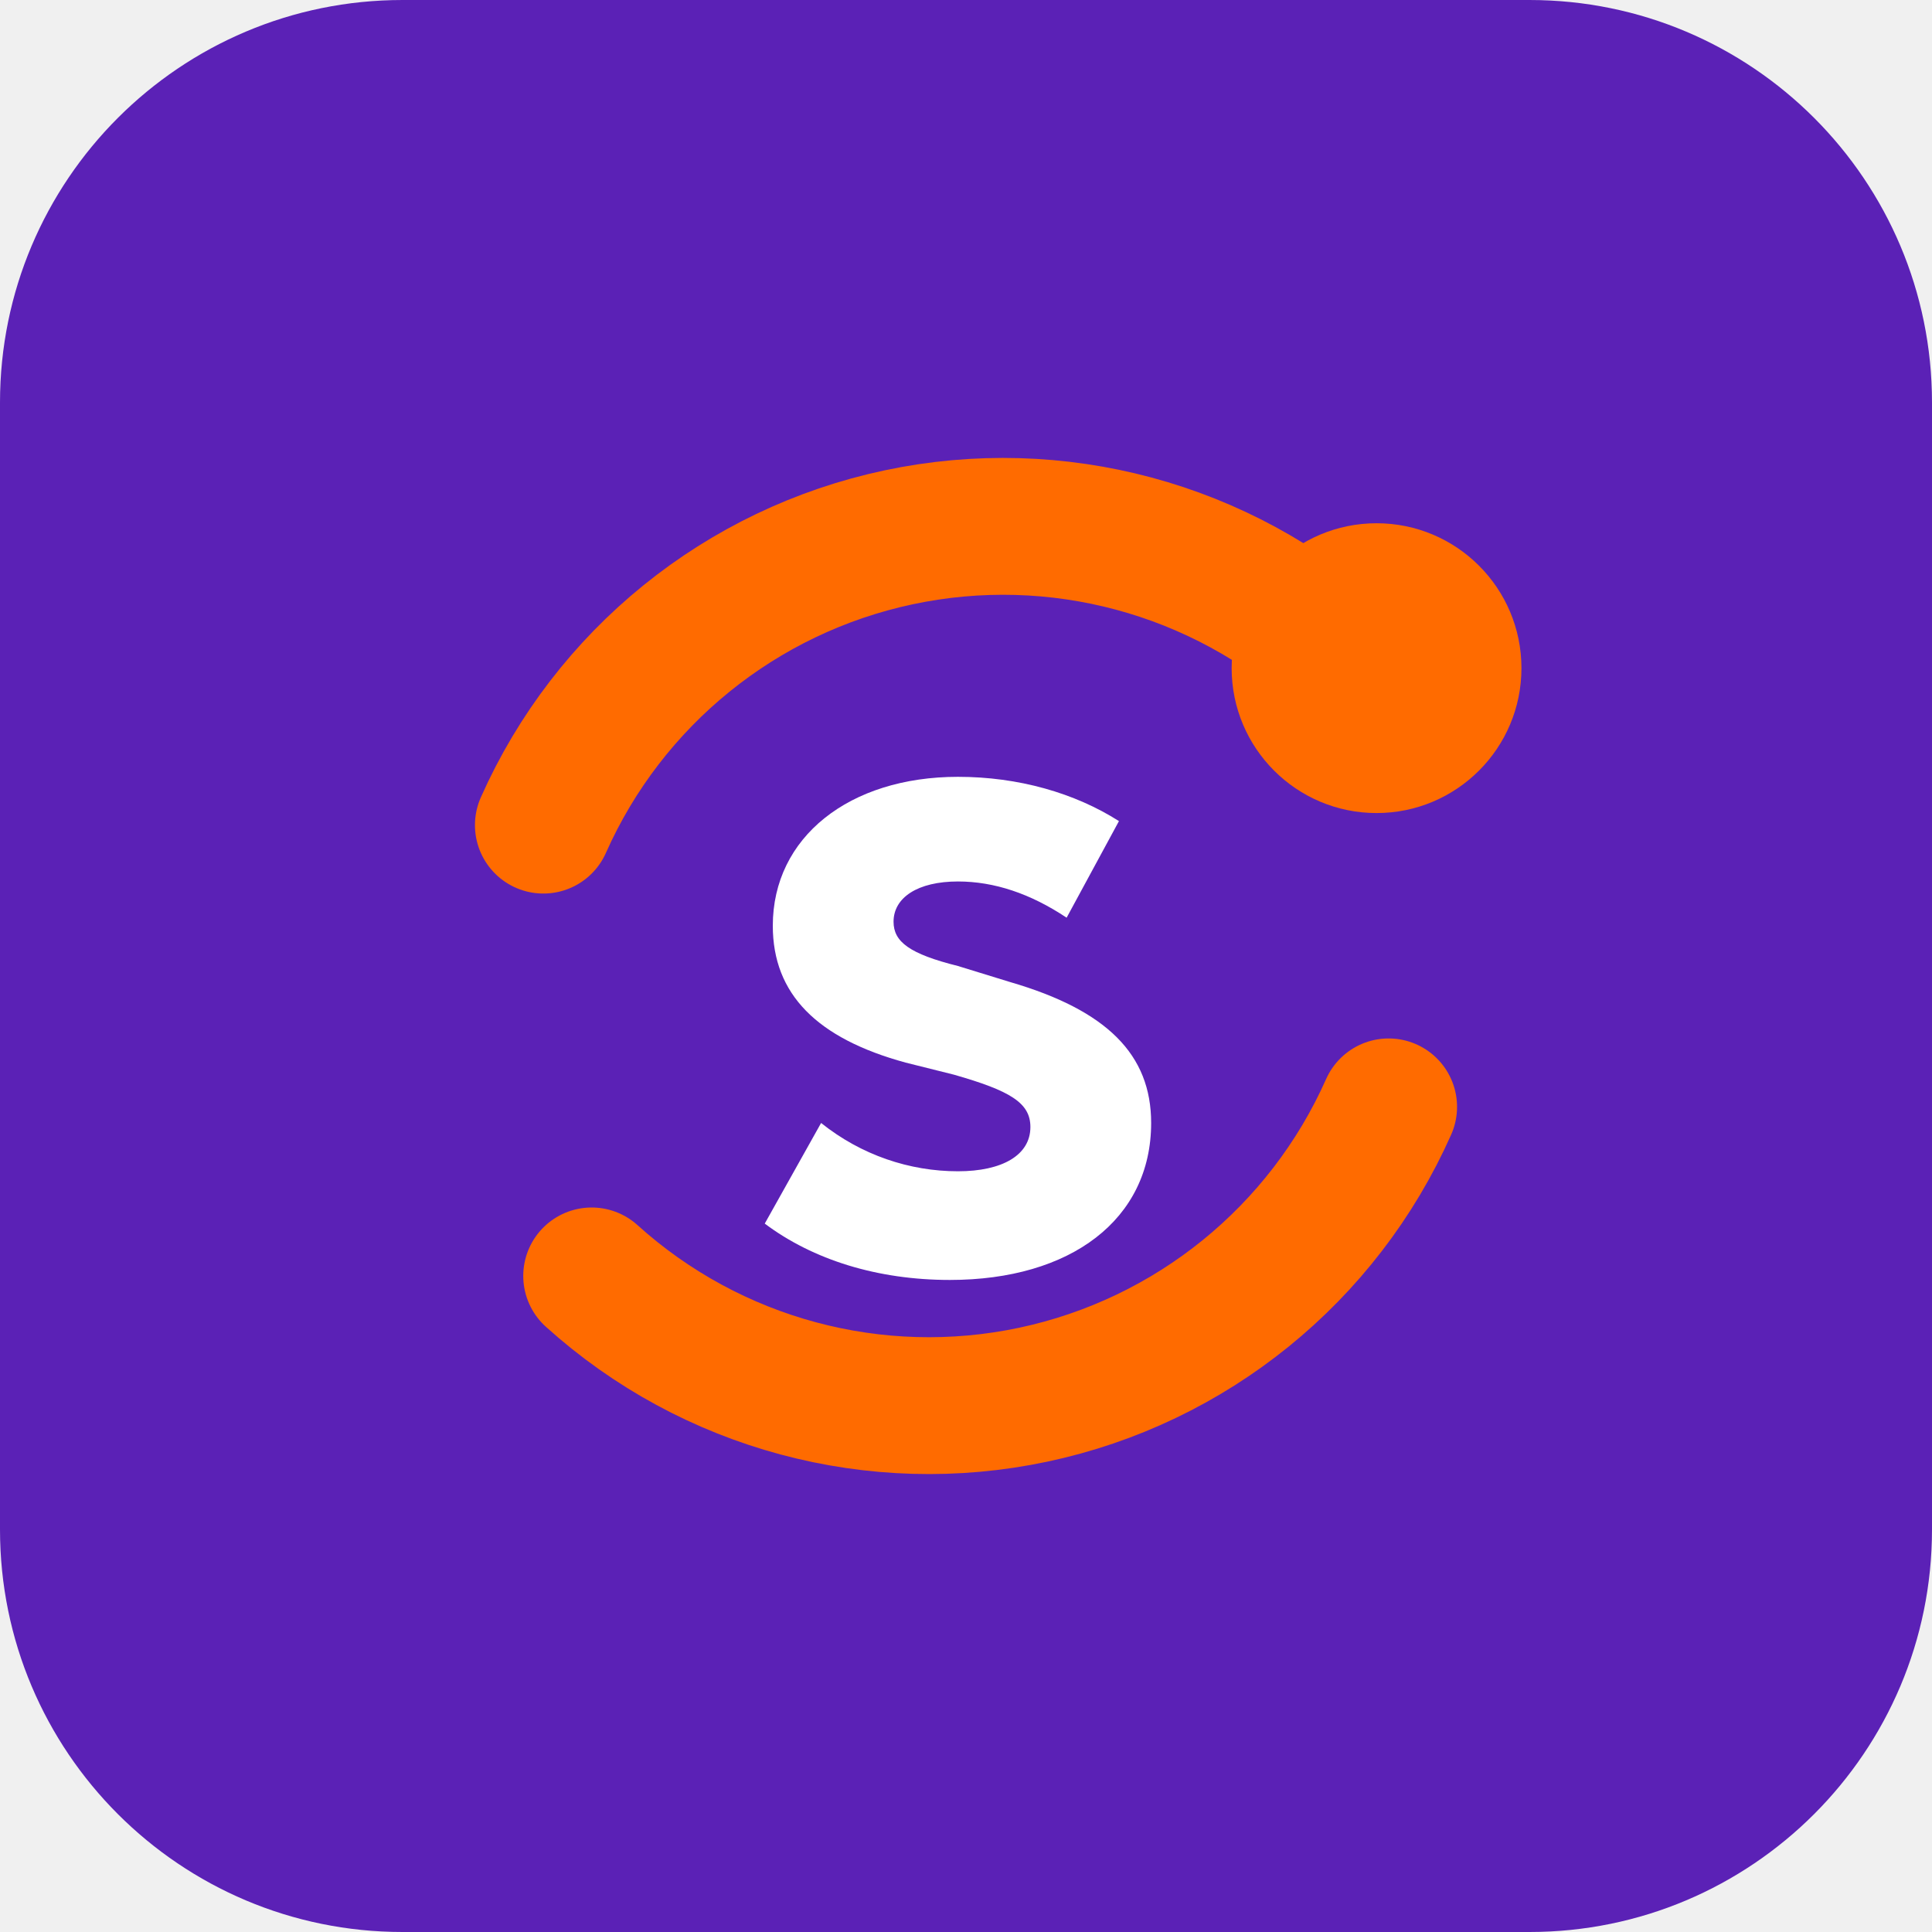
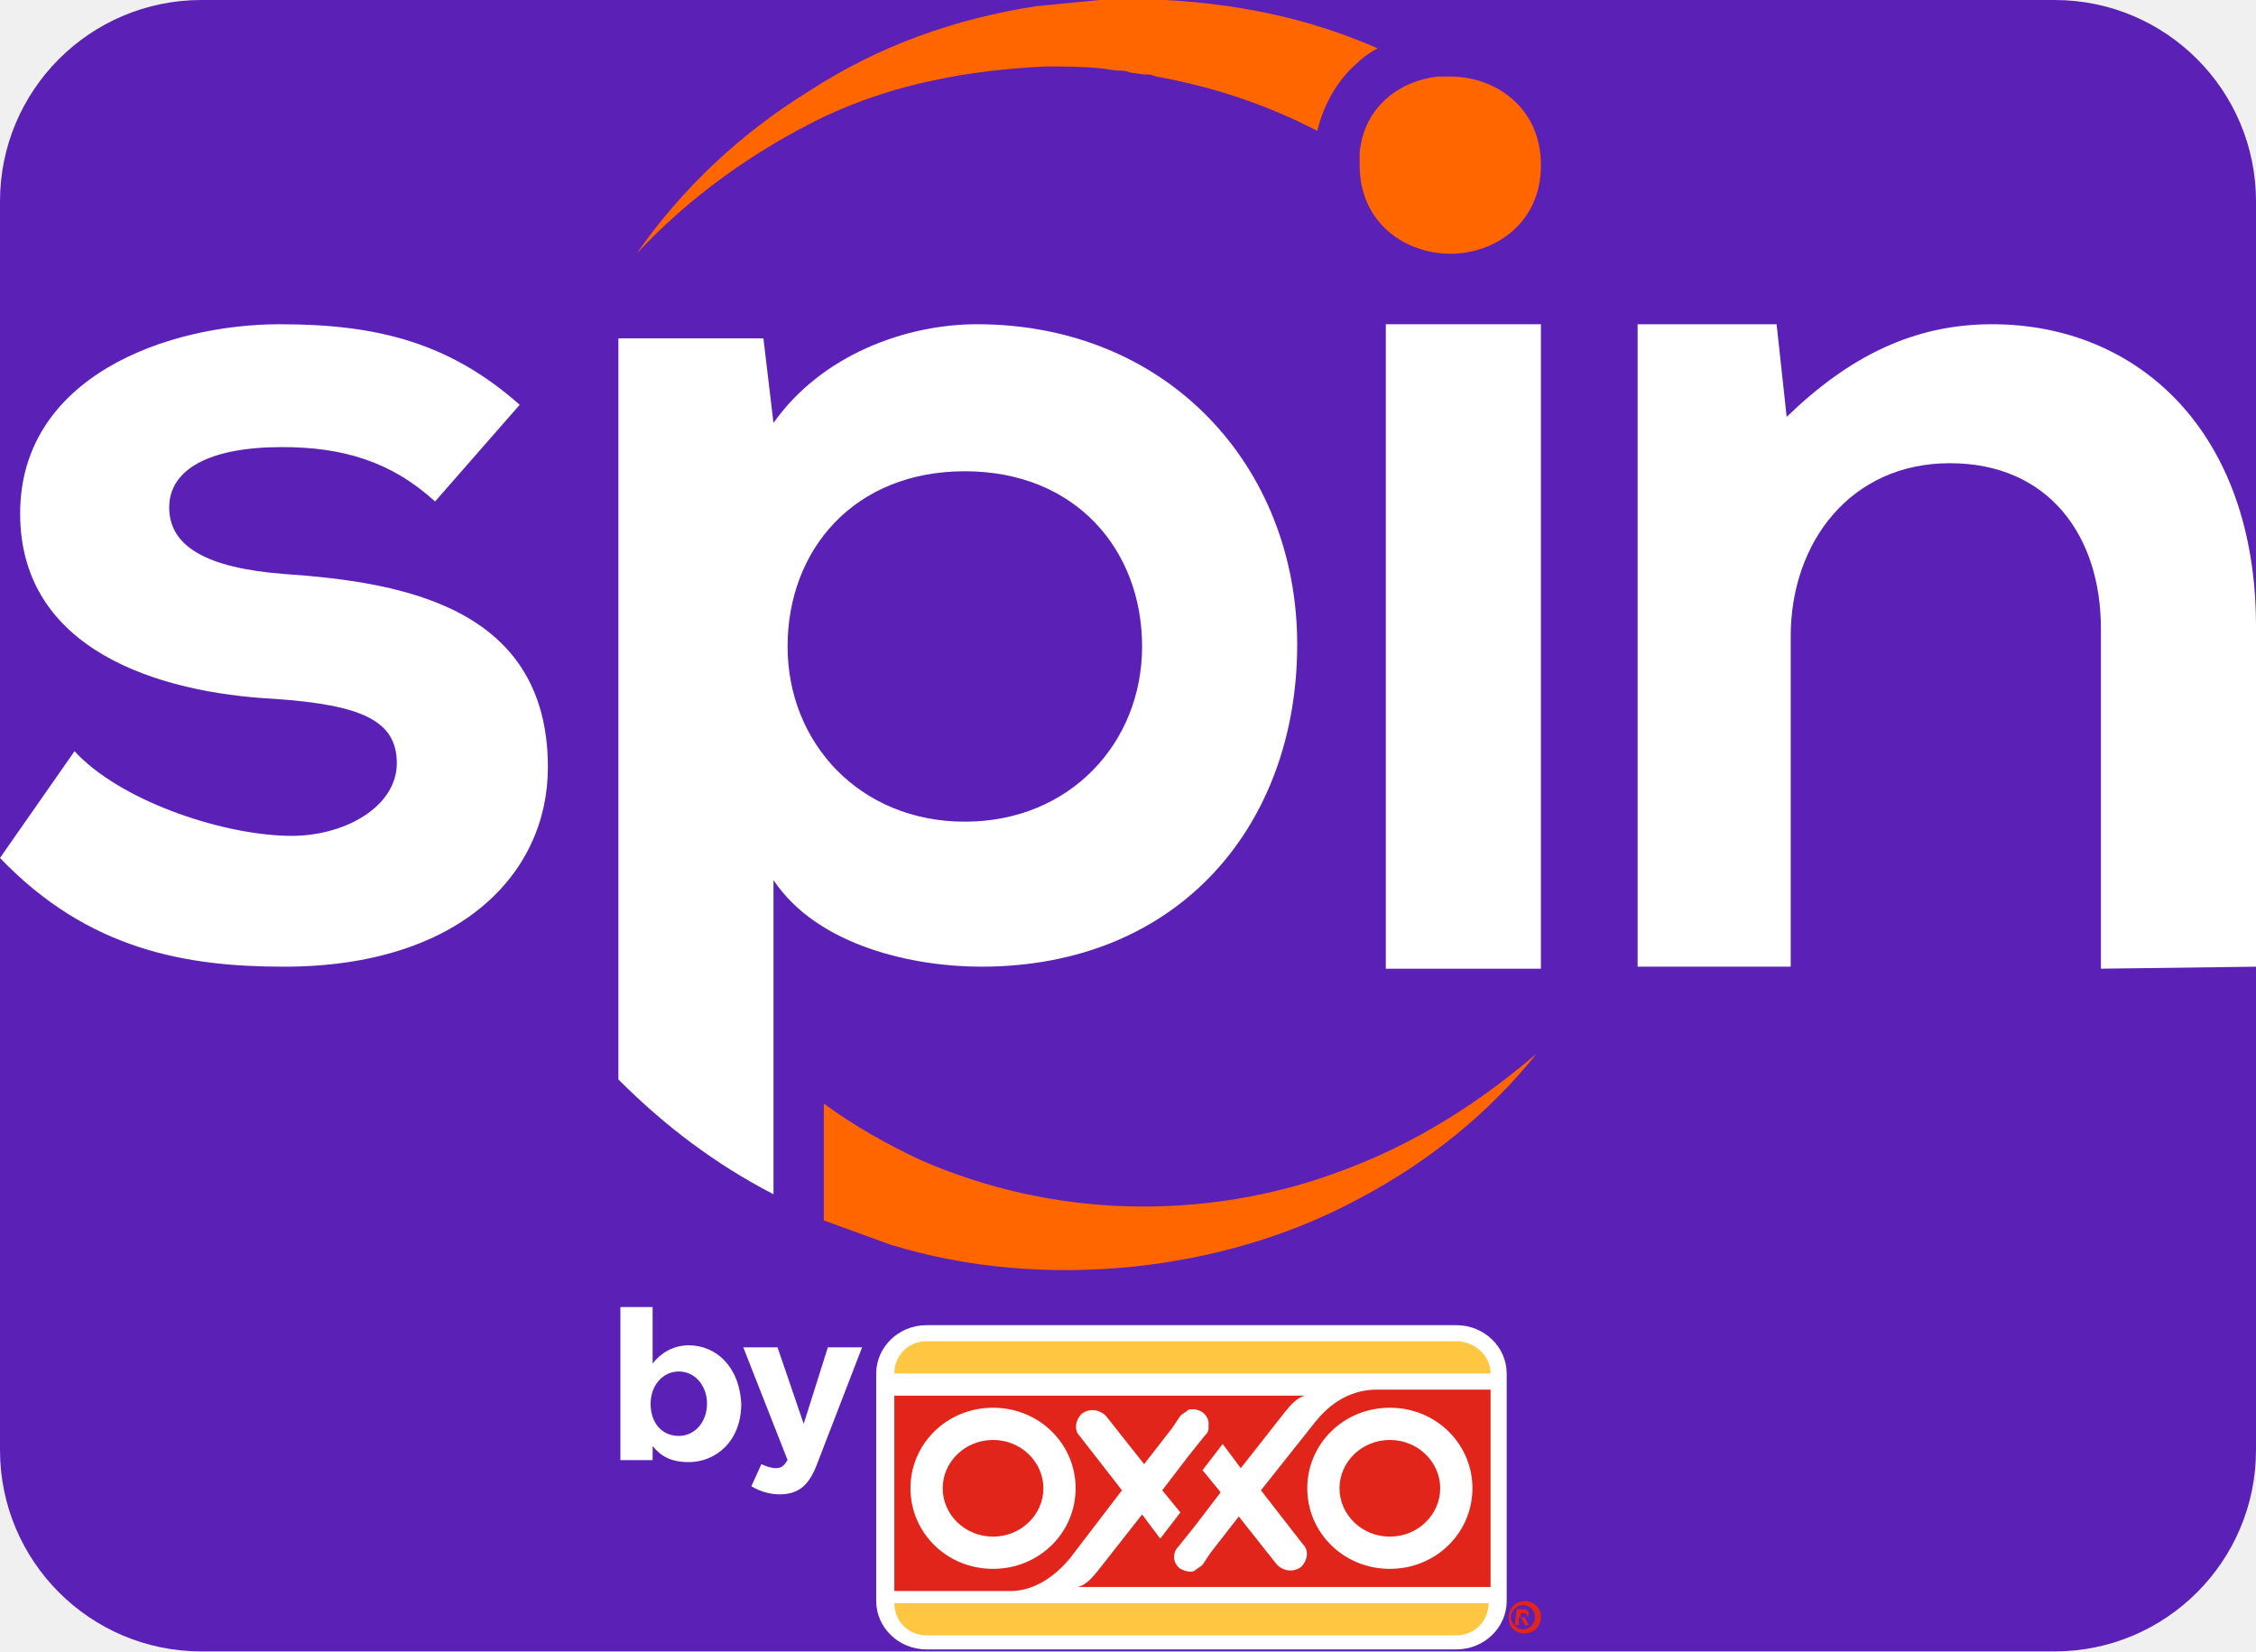
- <svg xmlns="http://www.w3.org/2000/svg" viewBox="0 0 48 48" role="img" aria-label="Spin by OXXO">
-   <rect width="48" height="48" rx="10" fill="#5B21B6" />
-   <path d="M13.5 20.5a12.5 12.5 0 0 1 19.8-4.2" fill="none" stroke="#FF6B00" stroke-width="3.4" stroke-linecap="round" />
-   <path d="M34.5 27.5a12.5 12.5 0 0 1-19.8 4.2" fill="none" stroke="#FF6B00" stroke-width="3.4" stroke-linecap="round" />
-   <circle cx="34.2" cy="16.6" r="3.6" fill="#FF6B00" />
-   <path d="M20.4 27.9c1 .8 2.2 1.2 3.4 1.2 1.1 0 1.8-.4 1.8-1.1 0-.6-.5-.9-1.9-1.3l-1.2-.3c-2.2-.6-3.3-1.7-3.3-3.4 0-2.2 1.9-3.7 4.6-3.7 1.5 0 2.9.4 4 1.1l-1.3 2.4c-.9-.6-1.8-.9-2.7-.9-1 0-1.6.4-1.6 1 0 .5.4.8 1.6 1.1l1.3.4c2.4.7 3.5 1.8 3.5 3.5 0 2.4-2 3.9-5 3.9-1.8 0-3.4-.5-4.6-1.4z" fill="#fff" />
+ <svg xmlns="http://www.w3.org/2000/svg" version="1.1" id="Layer_2" x="0px" y="0px" viewBox="0 0 112 82" style="enable-background:new 0 0 112 82;" xml:space="preserve">
+   <rect x="0.0" y="0.0" width="112.0" height="82.0" rx="10" fill="#5B21B6" />
+   <style type="text/css"> .st0{fill:#FFFFFF;} .st1{fill:#FF6600;} .st2{fill:#E1251B;} .st3{fill:#FFC741;} </style>
+   <path class="st0" d="M72.3,65.8c1.4,0,2.5,1.1,2.5,2.4v11.3c0,1.3-1.1,2.4-2.5,2.4H46c-1.4,0-2.5-1.1-2.5-2.4V68.2 c0-1.3,1.1-2.4,2.5-2.4L72.3,65.8L72.3,65.8z" />
+   <path class="st0" d="M21.6,24.9c-2.2-2-4.6-2.7-7.6-2.7c-3.6,0-5.6,1.1-5.6,3c0,1.9,1.8,3,5.7,3.3c5.8,0.4,13.1,1.6,13.1,9.6 c0,5.3-4.4,9.9-13.1,9.9c-4.8,0-9.7-0.8-14.1-5.4l3.7-5.3c2.2,2.4,7.1,4.1,10.5,4.2c2.8,0.1,5.5-1.4,5.5-3.6c0-2.1-1.7-2.9-6.1-3.2 C7.9,34.4,1,32.3,1,25.5c0-6.8,7.3-9.4,12.9-9.4c4.8,0,8.4,0.9,11.9,4L21.6,24.9L21.6,24.9z" />
+   <path class="st0" d="M48.5,16.1c-3.5,0-7.7,1.5-10.1,4.9l-0.5-4.2h-7.2v36.8c2.3,2.3,4.8,4.2,7.7,5.7V43.7c2.2,3.3,7,4.3,10.3,4.3v0 c9.9,0,15.7-7.1,15.7-16C64.4,23.2,58,16.1,48.5,16.1z M47.9,40.8c-5.2,0-8.8-3.9-8.8-8.7c0-4.8,3.3-8.7,8.8-8.7 c5.5,0,8.8,3.9,8.8,8.7S53.1,40.8,47.9,40.8z" />
+   <rect x="68.8" y="16.1" class="st0" width="7.7" height="32" />
+   <path class="st0" d="M104.3,48.1V31.2c0-4.6-2.6-8.2-7.5-8.2s-7.9,3.9-7.9,8.6V48h-7.6V16.1h6.9l0.5,4.6c3.1-3,6.3-4.6,10.2-4.6 c7.3,0,13.1,5.4,13.1,15v16.9L104.3,48.1L104.3,48.1L104.3,48.1z" />
+   <path class="st1" d="M67.3,3.2c0.3-0.3,0.7-0.6,1.1-0.8C67,1.8,65.6,1.3,64,0.9c-2-0.5-4.1-0.8-6.2-0.9l-0.4,0h-1.2 c-0.3,0-0.5,0-0.8,0l-0.8,0c-1,0.1-2.1,0.2-3.1,0.3c-2,0.3-4,0.8-5.9,1.5c-1.9,0.7-3.7,1.6-5.4,2.7c-3.4,2.1-6.3,4.8-8.6,8.1 c2.6-2.8,5.8-5.1,9.3-6.8c1.7-0.8,3.5-1.4,5.4-1.8c1.8-0.4,3.7-0.6,5.6-0.7c0.9,0,1.9,0,2.8,0.1l0.7,0.1c0.2,0,0.5,0,0.7,0.1 l0.7,0.1c0.1,0,0.2,0,0.3,0l0.3,0.1c2.8,0.5,5.5,1.4,8,2.7C65.7,5.2,66.4,4,67.3,3.2" />
+   <path class="st1" d="M72,3.8c-0.2,0-0.4,0-0.6,0c-1.9,0.2-3.7,1.5-3.9,3.8c0,0.2,0,0.4,0,0.6c0,2.9,2.3,4.4,4.5,4.4s4.5-1.5,4.5-4.4 S74.2,3.8,72,3.8" />
+   <path class="st1" d="M66.7,58.1c-3.4,1.3-7.1,1.9-10.7,1.8c-3.6-0.1-7.1-0.9-10.3-2.3c-1.7-0.8-3.3-1.7-4.8-2.8v5.8 c1.1,0.4,2.2,0.8,3.3,1.2c3.9,1.2,8,1.5,12,1.1c3.9-0.4,7.8-1.5,11.3-3.4c3.4-1.8,6.4-4.2,8.8-7.2C73.4,54.8,70.2,56.8,66.7,58.1 L66.7,58.1z" />
+   <path class="st0" d="M34.2,66.8c-0.8,0-1.4,0.4-1.8,0.9v-2.8h-1.6v7.6h1.6v-0.7c0.4,0.5,0.9,0.8,1.8,0.8c1.3,0,2.6-1,2.6-2.9v0 C36.7,67.8,35.5,66.8,34.2,66.8z M35.1,69.7c0,0.9-0.6,1.6-1.4,1.6c-0.8,0-1.4-0.6-1.4-1.6v0c0-0.9,0.6-1.6,1.4-1.6 C34.5,68.1,35.1,68.8,35.1,69.7L35.1,69.7z" />
+   <path class="st0" d="M37.3,73.8l0.5-1.1c0.2,0.1,0.5,0.2,0.7,0.2c0.3,0,0.4-0.1,0.6-0.4l-2.2-5.6h1.7l1.3,3.8l1.2-3.8h1.7l-2.2,5.7 c-0.4,1.1-0.9,1.6-1.9,1.6C38.3,74.2,37.8,74.1,37.3,73.8" />
+   <path class="st2" d="M51.8,73.9c0-1.3-1.1-2.4-2.5-2.4s-2.5,1.1-2.5,2.4c0,1.3,1.1,2.4,2.5,2.4S51.8,75.2,51.8,73.9z M71.5,73.9 c0-1.3-1.1-2.4-2.5-2.4c-1.4,0-2.5,1.1-2.5,2.4c0,1.3,1.1,2.4,2.5,2.4C70.4,76.3,71.5,75.2,71.5,73.9z M73.1,73.9c0,2.2-1.8,4-4.1,4 c-2.3,0-4.1-1.8-4.1-4c0-2.2,1.8-4,4.1-4C71.3,69.9,73.1,71.7,73.1,73.9z M53.4,73.9c0,2.2-1.8,4-4.1,4s-4.1-1.8-4.1-4 c0-2.2,1.8-4,4.1-4S53.4,71.7,53.4,73.9z M74,78.8V69h-5.6c-0.6,0-1.9,0.1-3.1,1.6L62.6,74l2.1,2.7c0.3,0.3,0.2,0.8-0.1,1.1 c0,0,0,0,0,0c-0.4,0.3-0.9,0.2-1.2-0.1l-1.9-2.4l-1.4,1.8l0,0l-0.4,0.6c-0.1,0.1-0.3,0.2-0.4,0.3c-0.2,0.1-0.5,0-0.7-0.1 c-0.4-0.3-0.4-0.8-0.1-1.1c0,0,0,0,0,0l0.8-1l1.3-1.7l-0.9-1.1l1-1.3l0.9,1.2l2.2-2.8c0.1-0.1,0.5-0.7,1-0.8H44.4v9.7h5.8 c0.7,0,1.8-0.3,2.9-1.6l2.6-3.4l-2.1-2.7c-0.3-0.3-0.2-0.8,0.1-1.1c0,0,0,0,0,0c0.4-0.3,0.9-0.2,1.2,0.1l1.9,2.4l1.4-1.8l0,0 l0.4-0.6c0.1-0.1,0.3-0.2,0.4-0.3c0.4-0.1,0.9,0.1,1,0.6c0,0.1,0,0.2,0,0.3c0,0.2-0.1,0.3-0.2,0.4l-0.8,1l-1.3,1.7l0.9,1.1l-1,1.3 l-0.9-1.2l-2.2,2.8c-0.1,0.1-0.5,0.7-1,0.8L74,78.8L74,78.8L74,78.8z" />
+   <path class="st2" d="M74.9,80.3c0-0.4,0.3-0.8,0.8-0.8c0.4,0,0.8,0.3,0.8,0.8c0,0.4-0.3,0.8-0.8,0.8c0,0,0,0,0,0 C75.2,81.1,74.9,80.8,74.9,80.3C74.9,80.3,74.9,80.3,74.9,80.3z M76.2,80.3c0-0.4-0.3-0.6-0.6-0.6c-0.3,0-0.6,0.3-0.6,0.6 s0.3,0.6,0.6,0.6C75.9,80.9,76.2,80.7,76.2,80.3z M75.3,79.9h0.3c0.2,0,0.3,0.1,0.3,0.2c0,0.1-0.1,0.2-0.2,0.2l0.2,0.4h-0.2 l-0.2-0.4h-0.1v0.4h-0.2L75.3,79.9L75.3,79.9L75.3,79.9z M75.5,80.3h0.1c0.1,0,0.2,0,0.2-0.1c0-0.1-0.1-0.1-0.2-0.1h-0.1V80.3z" />
+   <path class="st3" d="M72.3,66.6H46c-0.9,0-1.6,0.7-1.6,1.6H74C74,67.3,73.2,66.6,72.3,66.6" />
+   <path class="st3" d="M46,81.2h26.3c0.9,0,1.6-0.7,1.6-1.6H44.4C44.4,80.5,45.1,81.2,46,81.2" />
</svg>
